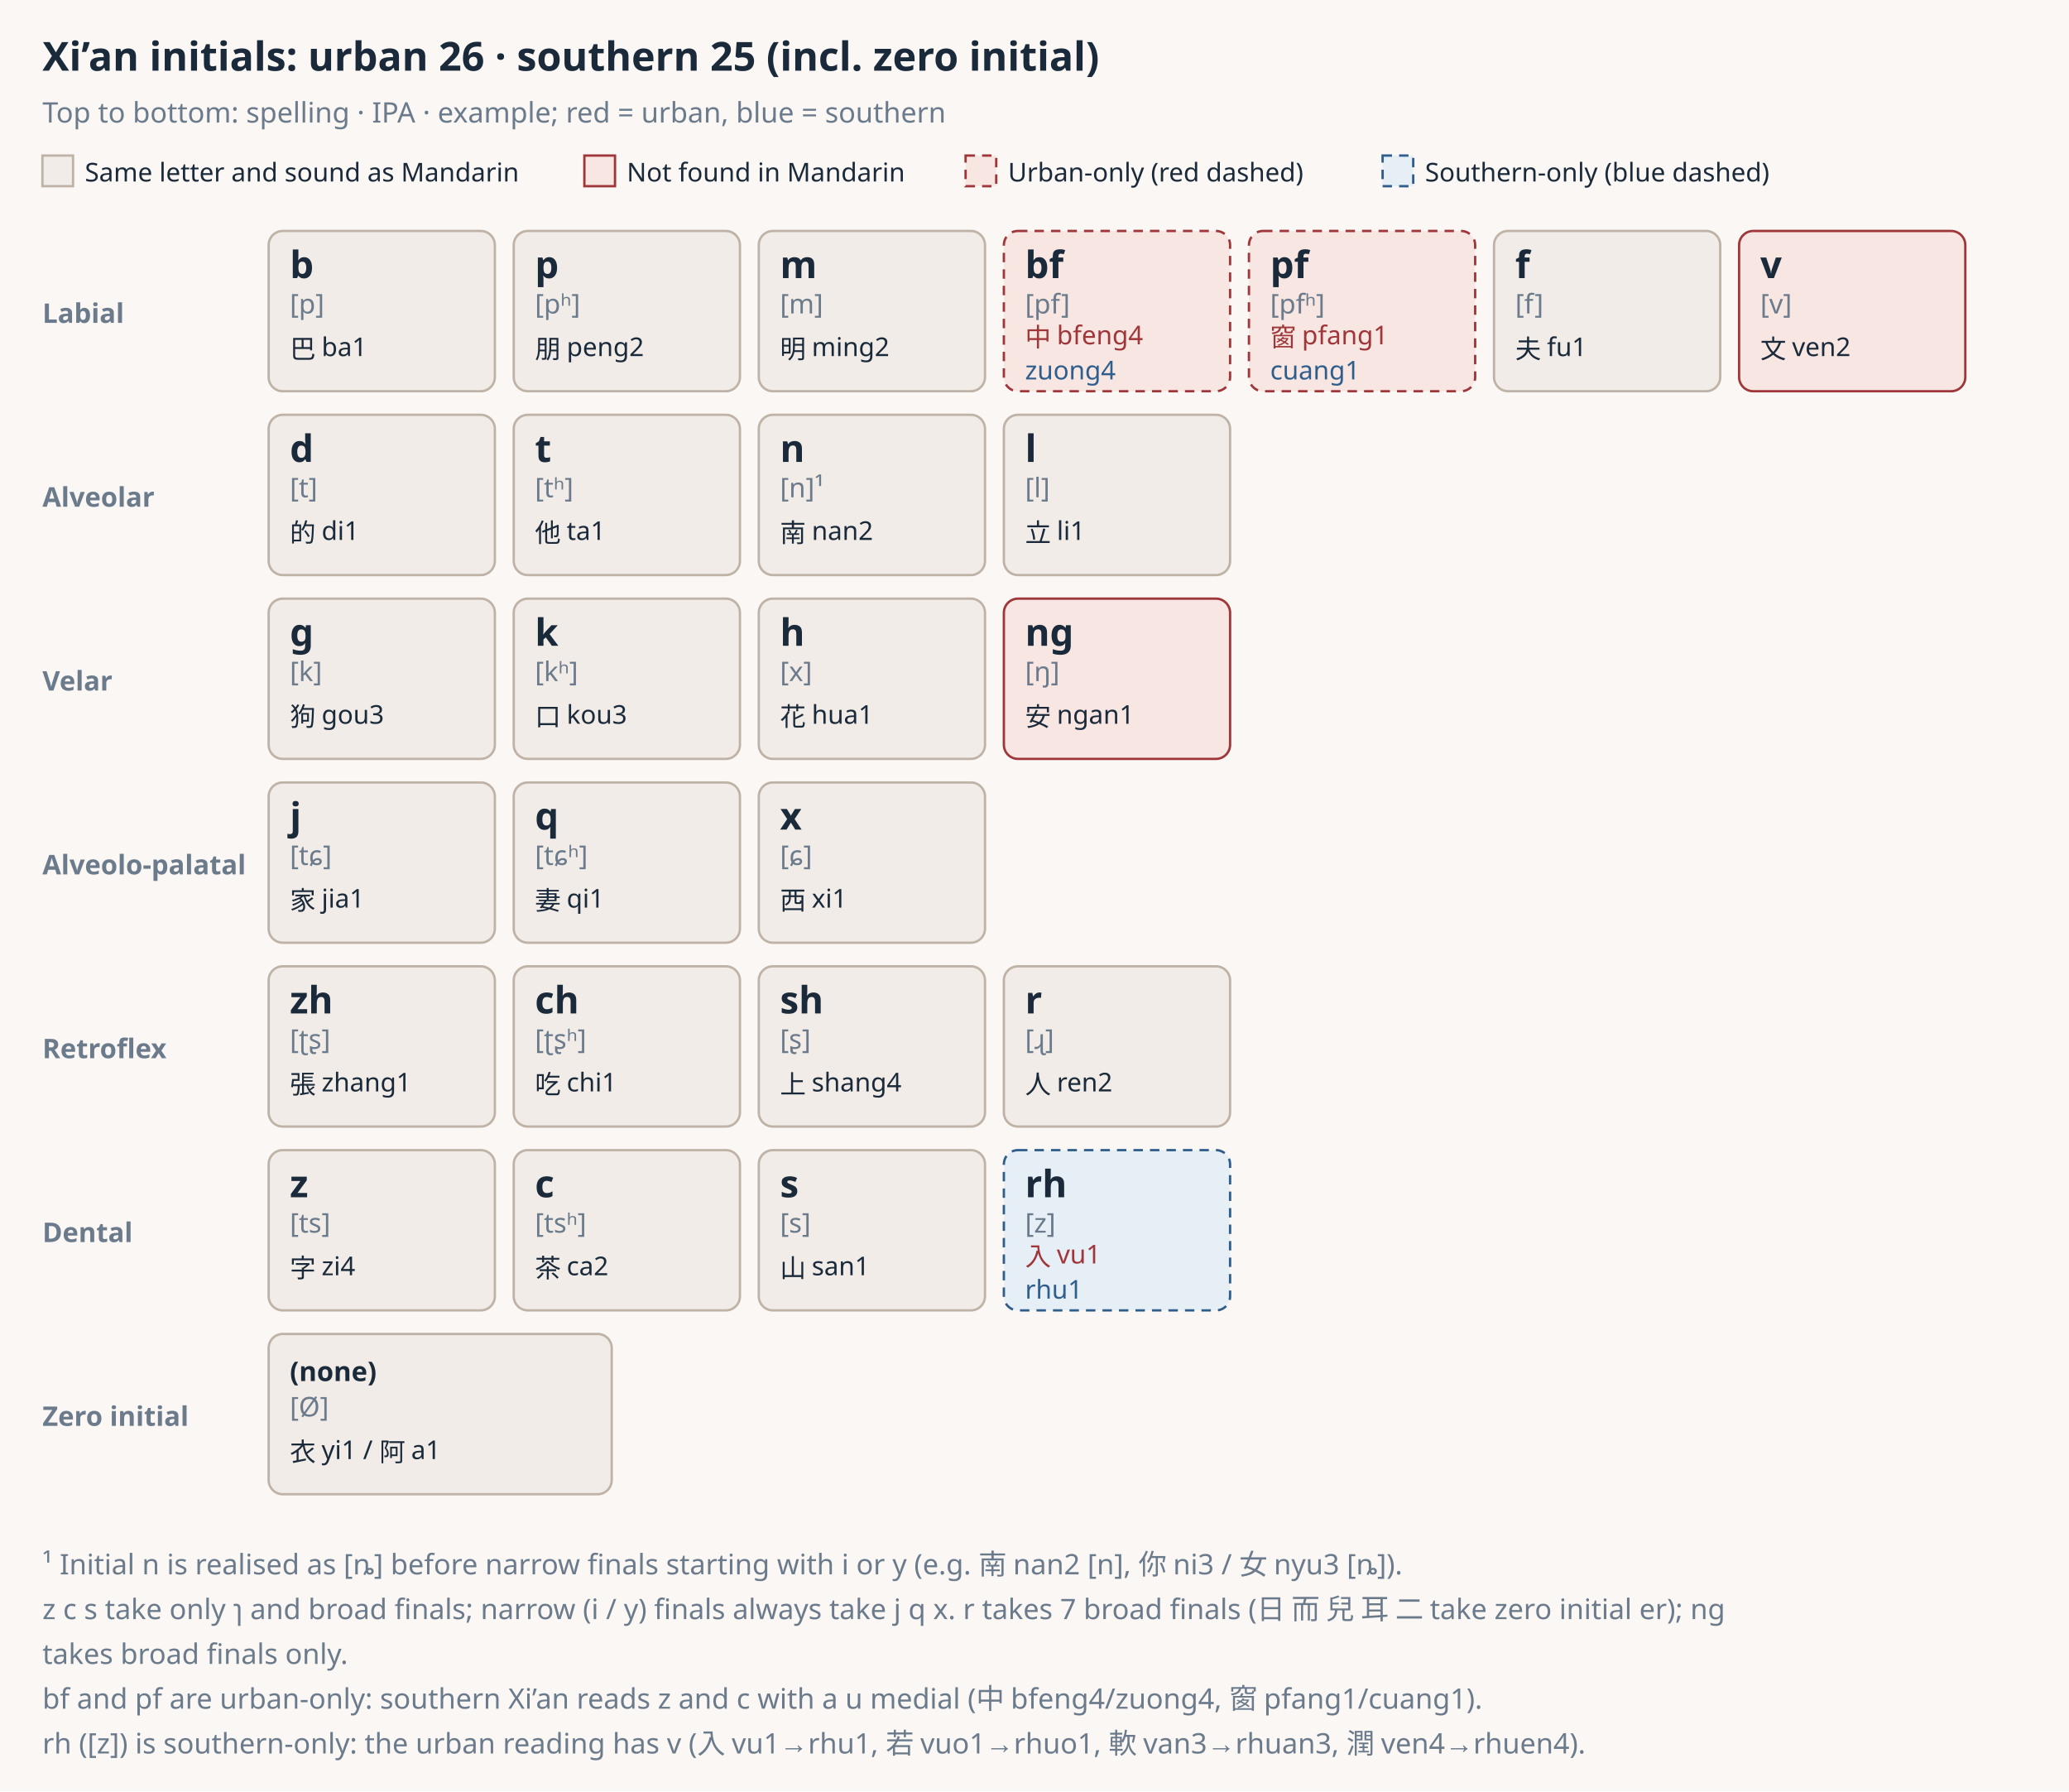
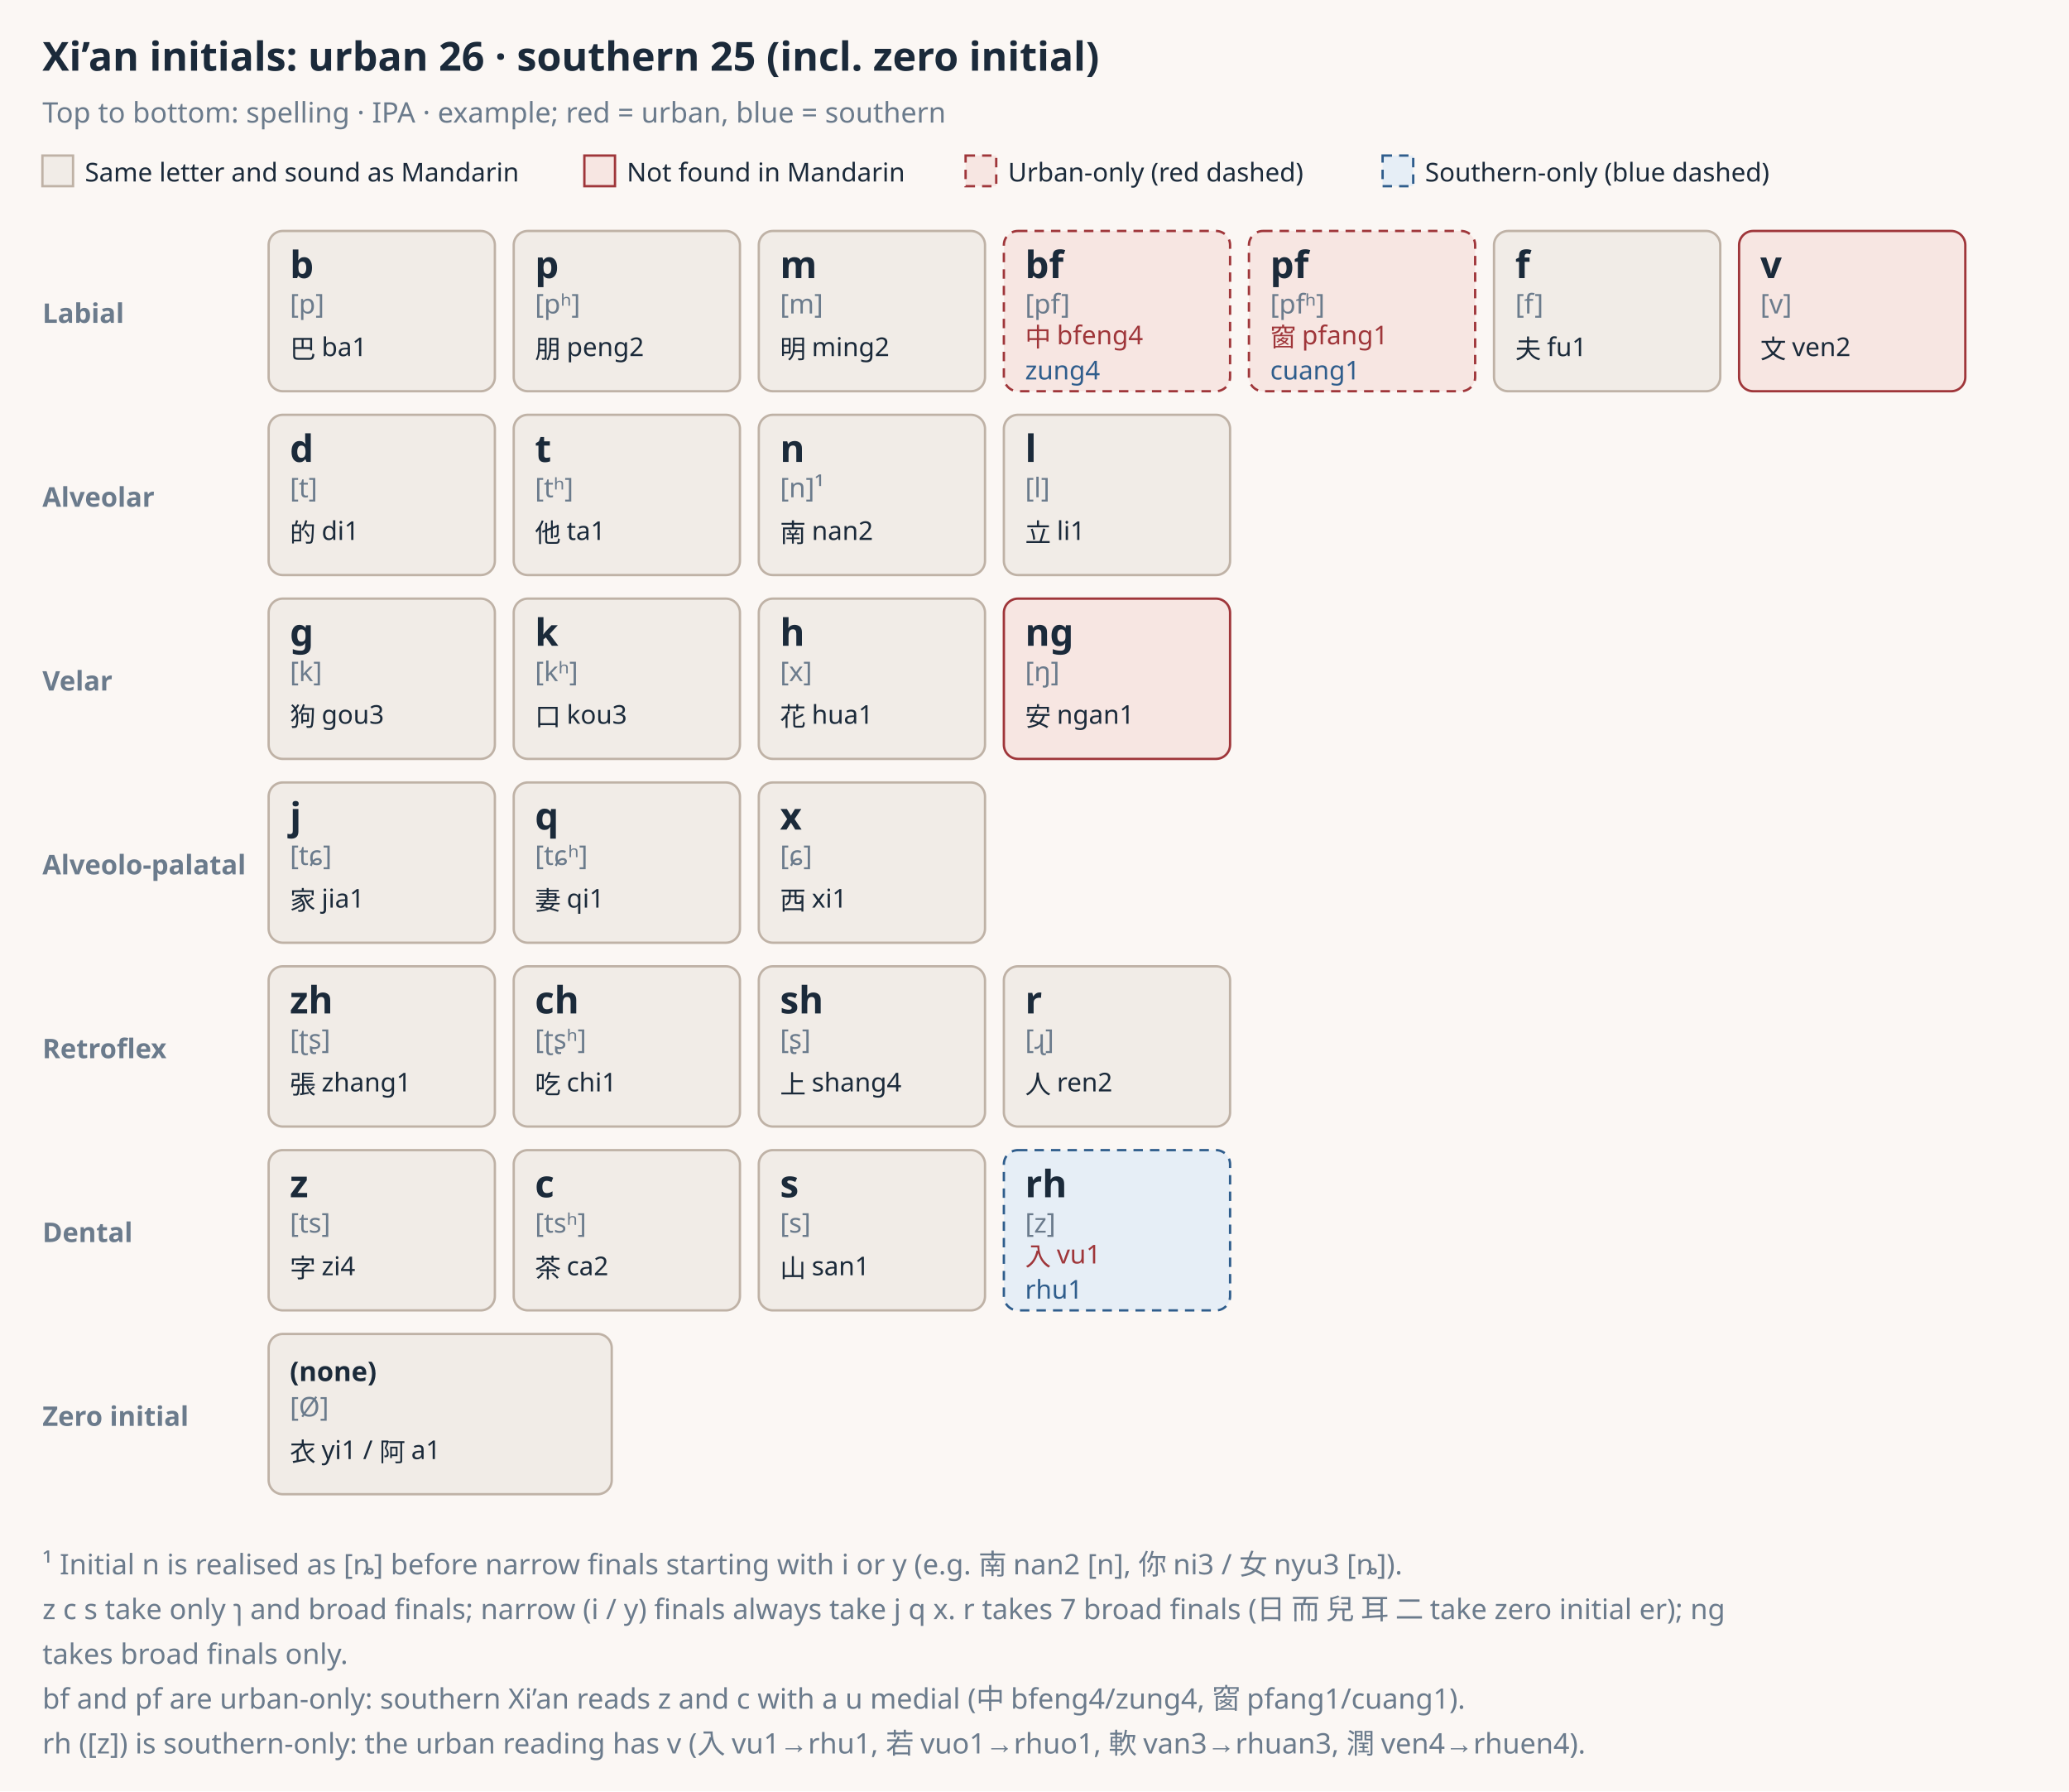
<svg xmlns="http://www.w3.org/2000/svg" width="878" height="760" viewBox="0 0 878 760" font-family="'Noto Sans','Helvetica Neue',Arial,'Noto Sans SC',sans-serif">
  <rect width="878" height="760" fill="#FBF7F4" />
  <text x="18" y="30" font-size="17" fill="#1b2a3a" font-weight="bold" text-anchor="start">Xi’an initials: urban 26 · southern 25 (incl. zero initial)</text>
  <text x="18" y="52" font-size="12" fill="#6b7b8c" font-weight="normal" text-anchor="start">Top to bottom: spelling · IPA · example; red = urban, blue = southern</text>
  <rect x="18" y="66" width="13" height="13" fill="#f1ece7" stroke="#bfb2a6" />
  <text x="36" y="77" font-size="11" fill="#1b2a3a" font-weight="normal" text-anchor="start">Same letter and sound as Mandarin</text>
  <rect x="247.98" y="66" width="13" height="13" fill="#f7e6e2" stroke="#9f363a" />
  <text x="265.98" y="77" font-size="11" fill="#1b2a3a" font-weight="normal" text-anchor="start">Not found in Mandarin</text>
  <rect x="409.76" y="66" width="13" height="13" fill="#f7e6e2" stroke="#9f363a" stroke-dasharray="4 3" />
  <text x="427.76" y="77" font-size="11" fill="#1b2a3a" font-weight="normal" text-anchor="start">Urban-only (red dashed)</text>
  <rect x="586.72" y="66" width="13" height="13" fill="#e6eef6" stroke="#2f5d8c" stroke-dasharray="4 3" />
  <text x="604.72" y="77" font-size="11" fill="#1b2a3a" font-weight="normal" text-anchor="start">Southern-only (blue dashed)</text>
  <text x="18" y="137" font-size="11.5" fill="#6b7b8c" font-weight="bold" text-anchor="start">Labial</text>
  <rect x="114" y="98" width="96" height="68" rx="6" fill="#f1ece7" stroke="#bfb2a6" />
  <text x="123" y="118" font-size="16" fill="#1b2a3a" font-weight="bold" text-anchor="start">b</text>
  <text x="123" y="133" font-size="11.5" fill="#6b7b8c" font-weight="normal" text-anchor="start">[p]</text>
  <text x="123" y="152" font-size="11" fill="#1b2a3a" font-weight="normal" text-anchor="start">巴 ba1</text>
  <rect x="218" y="98" width="96" height="68" rx="6" fill="#f1ece7" stroke="#bfb2a6" />
  <text x="227" y="118" font-size="16" fill="#1b2a3a" font-weight="bold" text-anchor="start">p</text>
  <text x="227" y="133" font-size="11.5" fill="#6b7b8c" font-weight="normal" text-anchor="start">[pʰ]</text>
  <text x="227" y="152" font-size="11" fill="#1b2a3a" font-weight="normal" text-anchor="start">朋 peng2</text>
  <rect x="322" y="98" width="96" height="68" rx="6" fill="#f1ece7" stroke="#bfb2a6" />
  <text x="331" y="118" font-size="16" fill="#1b2a3a" font-weight="bold" text-anchor="start">m</text>
  <text x="331" y="133" font-size="11.5" fill="#6b7b8c" font-weight="normal" text-anchor="start">[m]</text>
  <text x="331" y="152" font-size="11" fill="#1b2a3a" font-weight="normal" text-anchor="start">明 ming2</text>
  <rect x="426" y="98" width="96" height="68" rx="6" fill="#f7e6e2" stroke="#9f363a" stroke-dasharray="4 3" />
  <text x="435" y="118" font-size="16" fill="#1b2a3a" font-weight="bold" text-anchor="start">bf</text>
  <text x="435" y="133" font-size="11.5" fill="#6b7b8c" font-weight="normal" text-anchor="start">[pf]</text>
  <text x="435" y="147" font-size="11" fill="#9f363a" font-weight="normal" text-anchor="start">中 bfeng4</text>
-   <text x="435" y="161" font-size="11" fill="#2f5d8c" font-weight="normal" text-anchor="start">zuong4</text>
+   <text x="435" y="161" font-size="11" fill="#2f5d8c" font-weight="normal" text-anchor="start">zung4</text>
  <rect x="530" y="98" width="96" height="68" rx="6" fill="#f7e6e2" stroke="#9f363a" stroke-dasharray="4 3" />
  <text x="539" y="118" font-size="16" fill="#1b2a3a" font-weight="bold" text-anchor="start">pf</text>
  <text x="539" y="133" font-size="11.5" fill="#6b7b8c" font-weight="normal" text-anchor="start">[pfʰ]</text>
  <text x="539" y="147" font-size="11" fill="#9f363a" font-weight="normal" text-anchor="start">窗 pfang1</text>
  <text x="539" y="161" font-size="11" fill="#2f5d8c" font-weight="normal" text-anchor="start">cuang1</text>
  <rect x="634" y="98" width="96" height="68" rx="6" fill="#f1ece7" stroke="#bfb2a6" />
  <text x="643" y="118" font-size="16" fill="#1b2a3a" font-weight="bold" text-anchor="start">f</text>
  <text x="643" y="133" font-size="11.5" fill="#6b7b8c" font-weight="normal" text-anchor="start">[f]</text>
  <text x="643" y="152" font-size="11" fill="#1b2a3a" font-weight="normal" text-anchor="start">夫 fu1</text>
  <rect x="738" y="98" width="96" height="68" rx="6" fill="#f7e6e2" stroke="#9f363a" />
  <text x="747" y="118" font-size="16" fill="#1b2a3a" font-weight="bold" text-anchor="start">v</text>
  <text x="747" y="133" font-size="11.5" fill="#6b7b8c" font-weight="normal" text-anchor="start">[v]</text>
  <text x="747" y="152" font-size="11" fill="#1b2a3a" font-weight="normal" text-anchor="start">文 ven2</text>
  <text x="18" y="215" font-size="11.5" fill="#6b7b8c" font-weight="bold" text-anchor="start">Alveolar</text>
  <rect x="114" y="176" width="96" height="68" rx="6" fill="#f1ece7" stroke="#bfb2a6" />
  <text x="123" y="196" font-size="16" fill="#1b2a3a" font-weight="bold" text-anchor="start">d</text>
  <text x="123" y="211" font-size="11.5" fill="#6b7b8c" font-weight="normal" text-anchor="start">[t]</text>
  <text x="123" y="230" font-size="11" fill="#1b2a3a" font-weight="normal" text-anchor="start">的 di1</text>
  <rect x="218" y="176" width="96" height="68" rx="6" fill="#f1ece7" stroke="#bfb2a6" />
  <text x="227" y="196" font-size="16" fill="#1b2a3a" font-weight="bold" text-anchor="start">t</text>
  <text x="227" y="211" font-size="11.5" fill="#6b7b8c" font-weight="normal" text-anchor="start">[tʰ]</text>
  <text x="227" y="230" font-size="11" fill="#1b2a3a" font-weight="normal" text-anchor="start">他 ta1</text>
  <rect x="322" y="176" width="96" height="68" rx="6" fill="#f1ece7" stroke="#bfb2a6" />
  <text x="331" y="196" font-size="16" fill="#1b2a3a" font-weight="bold" text-anchor="start">n</text>
  <text x="331" y="211" font-size="11.5" fill="#6b7b8c" font-weight="normal" text-anchor="start">[n]¹</text>
  <text x="331" y="230" font-size="11" fill="#1b2a3a" font-weight="normal" text-anchor="start">南 nan2</text>
  <rect x="426" y="176" width="96" height="68" rx="6" fill="#f1ece7" stroke="#bfb2a6" />
  <text x="435" y="196" font-size="16" fill="#1b2a3a" font-weight="bold" text-anchor="start">l</text>
  <text x="435" y="211" font-size="11.5" fill="#6b7b8c" font-weight="normal" text-anchor="start">[l]</text>
  <text x="435" y="230" font-size="11" fill="#1b2a3a" font-weight="normal" text-anchor="start">立 li1</text>
  <text x="18" y="293" font-size="11.5" fill="#6b7b8c" font-weight="bold" text-anchor="start">Velar</text>
  <rect x="114" y="254" width="96" height="68" rx="6" fill="#f1ece7" stroke="#bfb2a6" />
  <text x="123" y="274" font-size="16" fill="#1b2a3a" font-weight="bold" text-anchor="start">g</text>
  <text x="123" y="289" font-size="11.5" fill="#6b7b8c" font-weight="normal" text-anchor="start">[k]</text>
  <text x="123" y="308" font-size="11" fill="#1b2a3a" font-weight="normal" text-anchor="start">狗 gou3</text>
  <rect x="218" y="254" width="96" height="68" rx="6" fill="#f1ece7" stroke="#bfb2a6" />
  <text x="227" y="274" font-size="16" fill="#1b2a3a" font-weight="bold" text-anchor="start">k</text>
  <text x="227" y="289" font-size="11.5" fill="#6b7b8c" font-weight="normal" text-anchor="start">[kʰ]</text>
  <text x="227" y="308" font-size="11" fill="#1b2a3a" font-weight="normal" text-anchor="start">口 kou3</text>
  <rect x="322" y="254" width="96" height="68" rx="6" fill="#f1ece7" stroke="#bfb2a6" />
  <text x="331" y="274" font-size="16" fill="#1b2a3a" font-weight="bold" text-anchor="start">h</text>
  <text x="331" y="289" font-size="11.5" fill="#6b7b8c" font-weight="normal" text-anchor="start">[x]</text>
  <text x="331" y="308" font-size="11" fill="#1b2a3a" font-weight="normal" text-anchor="start">花 hua1</text>
  <rect x="426" y="254" width="96" height="68" rx="6" fill="#f7e6e2" stroke="#9f363a" />
  <text x="435" y="274" font-size="16" fill="#1b2a3a" font-weight="bold" text-anchor="start">ng</text>
  <text x="435" y="289" font-size="11.5" fill="#6b7b8c" font-weight="normal" text-anchor="start">[ŋ]</text>
  <text x="435" y="308" font-size="11" fill="#1b2a3a" font-weight="normal" text-anchor="start">安 ngan1</text>
  <text x="18" y="371" font-size="11.5" fill="#6b7b8c" font-weight="bold" text-anchor="start">Alveolo-palatal</text>
  <rect x="114" y="332" width="96" height="68" rx="6" fill="#f1ece7" stroke="#bfb2a6" />
  <text x="123" y="352" font-size="16" fill="#1b2a3a" font-weight="bold" text-anchor="start">j</text>
  <text x="123" y="367" font-size="11.5" fill="#6b7b8c" font-weight="normal" text-anchor="start">[tɕ]</text>
  <text x="123" y="386" font-size="11" fill="#1b2a3a" font-weight="normal" text-anchor="start">家 jia1</text>
  <rect x="218" y="332" width="96" height="68" rx="6" fill="#f1ece7" stroke="#bfb2a6" />
  <text x="227" y="352" font-size="16" fill="#1b2a3a" font-weight="bold" text-anchor="start">q</text>
  <text x="227" y="367" font-size="11.5" fill="#6b7b8c" font-weight="normal" text-anchor="start">[tɕʰ]</text>
  <text x="227" y="386" font-size="11" fill="#1b2a3a" font-weight="normal" text-anchor="start">妻 qi1</text>
  <rect x="322" y="332" width="96" height="68" rx="6" fill="#f1ece7" stroke="#bfb2a6" />
  <text x="331" y="352" font-size="16" fill="#1b2a3a" font-weight="bold" text-anchor="start">x</text>
  <text x="331" y="367" font-size="11.5" fill="#6b7b8c" font-weight="normal" text-anchor="start">[ɕ]</text>
  <text x="331" y="386" font-size="11" fill="#1b2a3a" font-weight="normal" text-anchor="start">西 xi1</text>
  <text x="18" y="449" font-size="11.5" fill="#6b7b8c" font-weight="bold" text-anchor="start">Retroflex</text>
  <rect x="114" y="410" width="96" height="68" rx="6" fill="#f1ece7" stroke="#bfb2a6" />
  <text x="123" y="430" font-size="16" fill="#1b2a3a" font-weight="bold" text-anchor="start">zh</text>
  <text x="123" y="445" font-size="11.5" fill="#6b7b8c" font-weight="normal" text-anchor="start">[ʈʂ]</text>
  <text x="123" y="464" font-size="11" fill="#1b2a3a" font-weight="normal" text-anchor="start">張 zhang1</text>
  <rect x="218" y="410" width="96" height="68" rx="6" fill="#f1ece7" stroke="#bfb2a6" />
  <text x="227" y="430" font-size="16" fill="#1b2a3a" font-weight="bold" text-anchor="start">ch</text>
  <text x="227" y="445" font-size="11.5" fill="#6b7b8c" font-weight="normal" text-anchor="start">[ʈʂʰ]</text>
  <text x="227" y="464" font-size="11" fill="#1b2a3a" font-weight="normal" text-anchor="start">吃 chi1</text>
  <rect x="322" y="410" width="96" height="68" rx="6" fill="#f1ece7" stroke="#bfb2a6" />
  <text x="331" y="430" font-size="16" fill="#1b2a3a" font-weight="bold" text-anchor="start">sh</text>
  <text x="331" y="445" font-size="11.5" fill="#6b7b8c" font-weight="normal" text-anchor="start">[ʂ]</text>
  <text x="331" y="464" font-size="11" fill="#1b2a3a" font-weight="normal" text-anchor="start">上 shang4</text>
  <rect x="426" y="410" width="96" height="68" rx="6" fill="#f1ece7" stroke="#bfb2a6" />
  <text x="435" y="430" font-size="16" fill="#1b2a3a" font-weight="bold" text-anchor="start">r</text>
  <text x="435" y="445" font-size="11.5" fill="#6b7b8c" font-weight="normal" text-anchor="start">[ɻ]</text>
  <text x="435" y="464" font-size="11" fill="#1b2a3a" font-weight="normal" text-anchor="start">人 ren2</text>
  <text x="18" y="527" font-size="11.5" fill="#6b7b8c" font-weight="bold" text-anchor="start">Dental</text>
  <rect x="114" y="488" width="96" height="68" rx="6" fill="#f1ece7" stroke="#bfb2a6" />
  <text x="123" y="508" font-size="16" fill="#1b2a3a" font-weight="bold" text-anchor="start">z</text>
  <text x="123" y="523" font-size="11.5" fill="#6b7b8c" font-weight="normal" text-anchor="start">[ts]</text>
  <text x="123" y="542" font-size="11" fill="#1b2a3a" font-weight="normal" text-anchor="start">字 zi4</text>
  <rect x="218" y="488" width="96" height="68" rx="6" fill="#f1ece7" stroke="#bfb2a6" />
  <text x="227" y="508" font-size="16" fill="#1b2a3a" font-weight="bold" text-anchor="start">c</text>
  <text x="227" y="523" font-size="11.5" fill="#6b7b8c" font-weight="normal" text-anchor="start">[tsʰ]</text>
  <text x="227" y="542" font-size="11" fill="#1b2a3a" font-weight="normal" text-anchor="start">茶 ca2</text>
  <rect x="322" y="488" width="96" height="68" rx="6" fill="#f1ece7" stroke="#bfb2a6" />
  <text x="331" y="508" font-size="16" fill="#1b2a3a" font-weight="bold" text-anchor="start">s</text>
  <text x="331" y="523" font-size="11.5" fill="#6b7b8c" font-weight="normal" text-anchor="start">[s]</text>
  <text x="331" y="542" font-size="11" fill="#1b2a3a" font-weight="normal" text-anchor="start">山 san1</text>
  <rect x="426" y="488" width="96" height="68" rx="6" fill="#e6eef6" stroke="#2f5d8c" stroke-dasharray="4 3" />
  <text x="435" y="508" font-size="16" fill="#1b2a3a" font-weight="bold" text-anchor="start">rh</text>
  <text x="435" y="523" font-size="11.5" fill="#6b7b8c" font-weight="normal" text-anchor="start">[z]</text>
  <text x="435" y="537" font-size="11" fill="#9f363a" font-weight="normal" text-anchor="start">入 vu1</text>
  <text x="435" y="551" font-size="11" fill="#2f5d8c" font-weight="normal" text-anchor="start">rhu1</text>
  <text x="18" y="605" font-size="11.5" fill="#6b7b8c" font-weight="bold" text-anchor="start">Zero initial</text>
  <rect x="114" y="566" width="145.6" height="68" rx="6" fill="#f1ece7" stroke="#bfb2a6" />
  <text x="123" y="586" font-size="11.5" fill="#1b2a3a" font-weight="bold" text-anchor="start">(none)</text>
  <text x="123" y="601" font-size="11.5" fill="#6b7b8c" font-weight="normal" text-anchor="start">[Ø]</text>
  <text x="123" y="620" font-size="11" fill="#1b2a3a" font-weight="normal" text-anchor="start">衣 yi1 / 阿 a1</text>
  <text x="18" y="668" font-size="12" fill="#6b7b8c" font-weight="normal" text-anchor="start">¹ Initial n is realised as [ȵ] before narrow finals starting with i or y (e.g. 南 nan2 [n], 你 ni3 / 女 nyu3 [ȵ]).</text>
  <text x="18" y="687" font-size="12" fill="#6b7b8c" font-weight="normal" text-anchor="start">z c s take only ɿ and broad finals; narrow (i / y) finals always take j q x. r takes 7 broad finals (日 而 兒 耳 二 take zero initial er); ng</text>
  <text x="18" y="706" font-size="12" fill="#6b7b8c" font-weight="normal" text-anchor="start">takes broad finals only.</text>
-   <text x="18" y="725" font-size="12" fill="#6b7b8c" font-weight="normal" text-anchor="start">bf and pf are urban-only: southern Xi’an reads z and c with a u medial (中 bfeng4/zuong4, 窗 pfang1/cuang1).</text>
+   <text x="18" y="725" font-size="12" fill="#6b7b8c" font-weight="normal" text-anchor="start">bf and pf are urban-only: southern Xi’an reads z and c with a u medial (中 bfeng4/zung4, 窗 pfang1/cuang1).</text>
  <text x="18" y="744" font-size="12" fill="#6b7b8c" font-weight="normal" text-anchor="start">rh ([z]) is southern-only: the urban reading has v (入 vu1→rhu1, 若 vuo1→rhuo1, 軟 van3→rhuan3, 潤 ven4→rhuen4).</text>
</svg>
